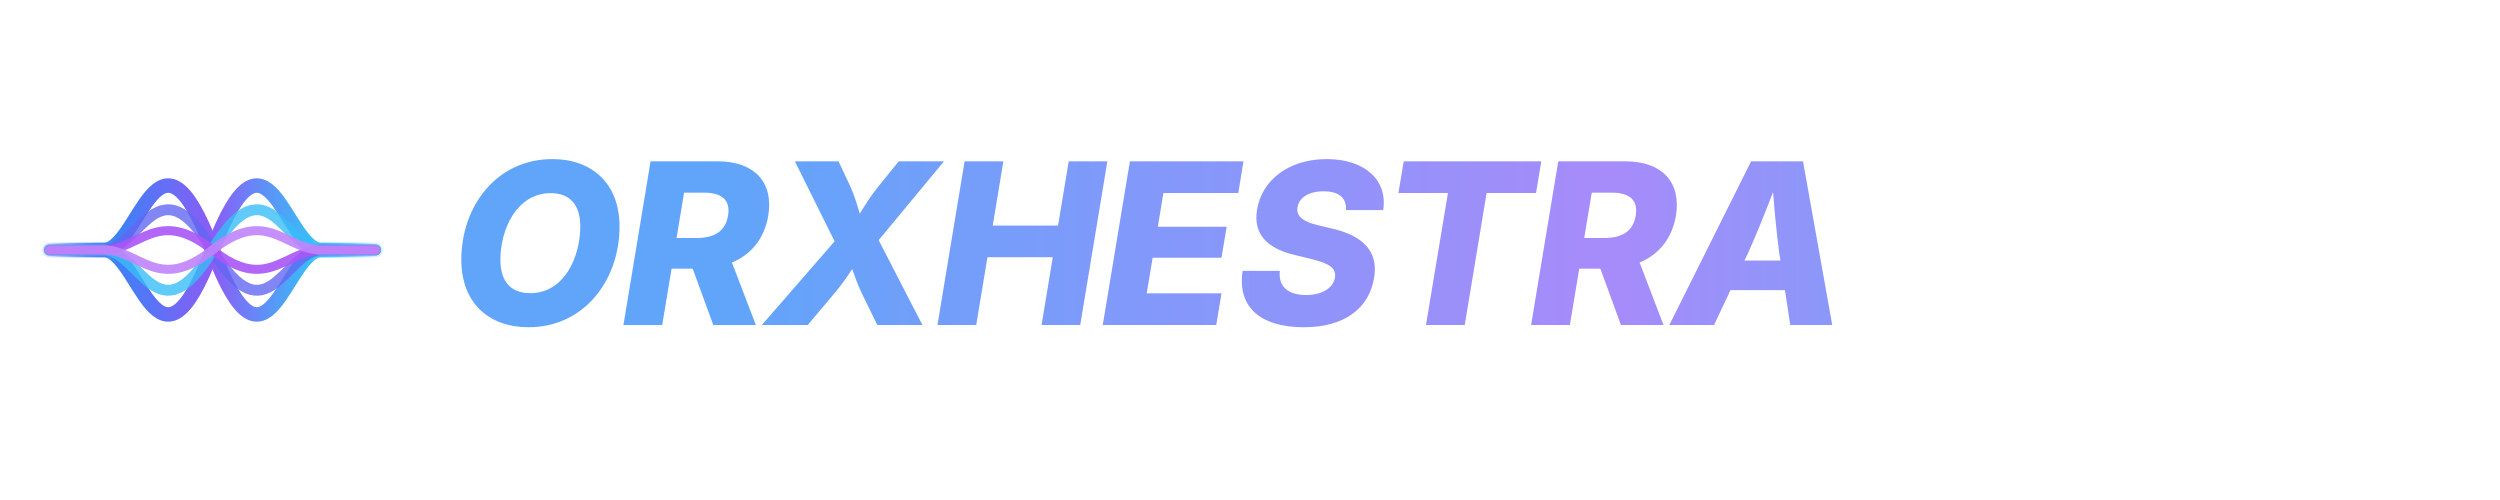
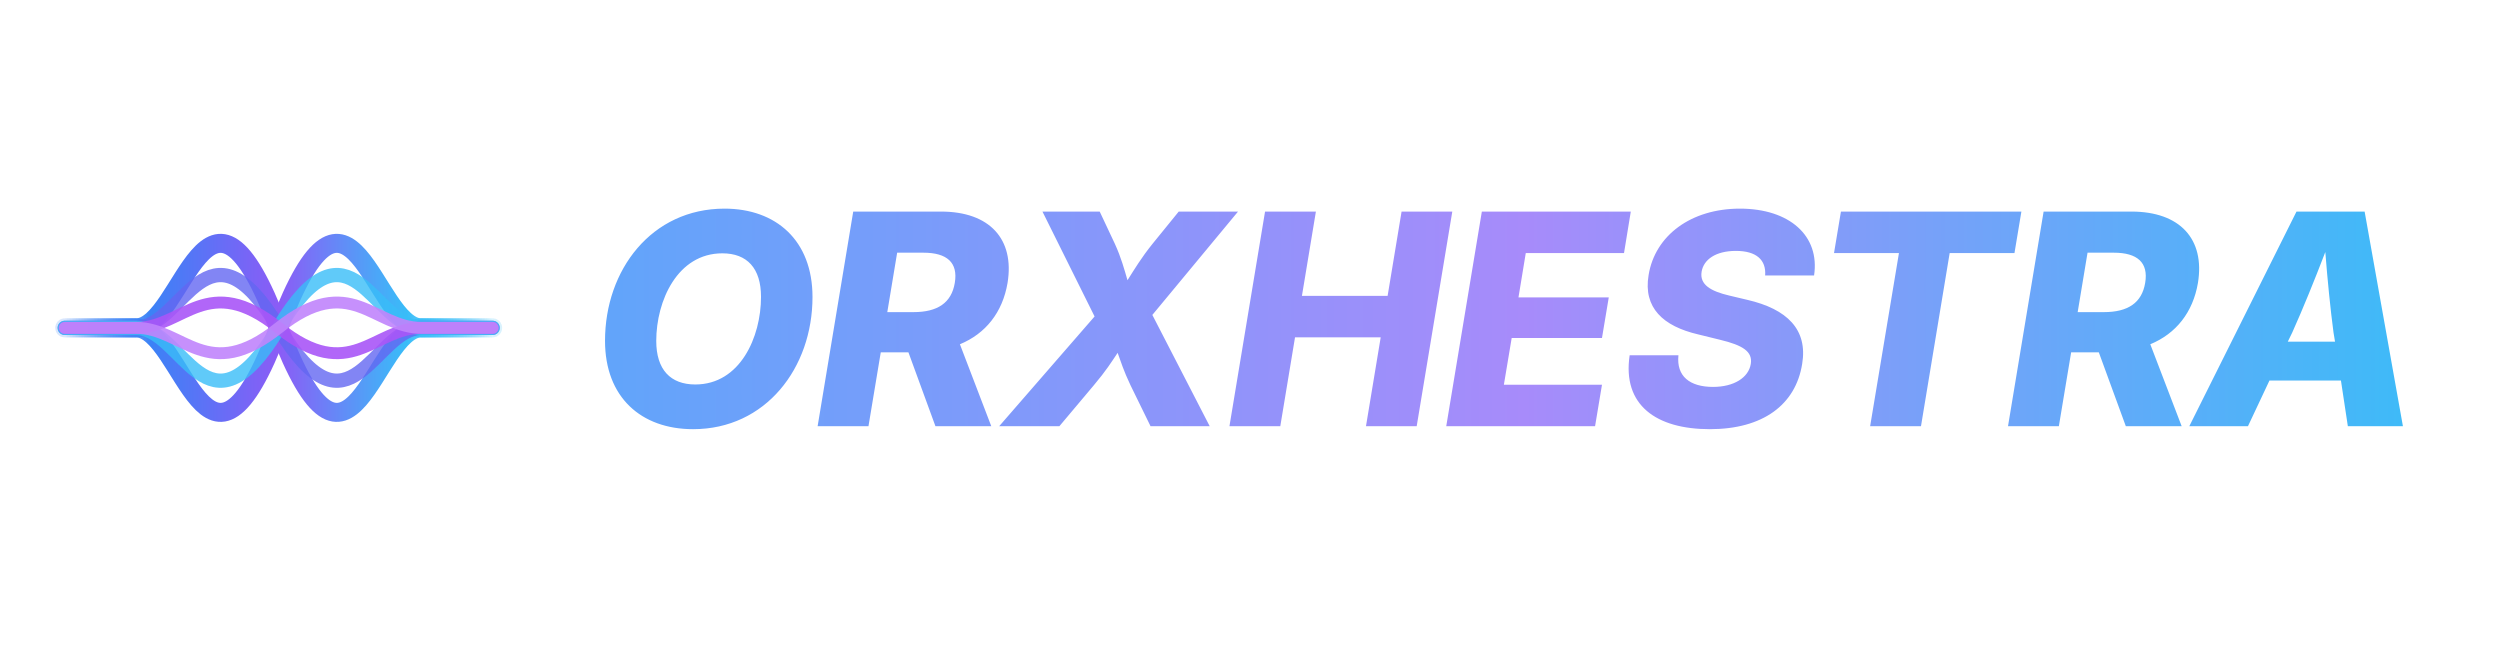
- <svg xmlns="http://www.w3.org/2000/svg" viewBox="0 0 400 80" fill="none">
+ <svg xmlns="http://www.w3.org/2000/svg" viewBox="0 0 305 80" fill="none">
  <defs>
    <linearGradient id="waveFade" x1="0" y1="0" x2="1" y2="0">
      <stop offset="0%" stop-color="#3b82f6" stop-opacity="0.1" />
      <stop offset="20%" stop-color="#3b82f6" stop-opacity="1" />
      <stop offset="50%" stop-color="#8b5cf6" stop-opacity="1" />
      <stop offset="80%" stop-color="#38bdf8" stop-opacity="1" />
      <stop offset="100%" stop-color="#38bdf8" stop-opacity="0.1" />
    </linearGradient>
-     <linearGradient id="textGrad" x1="115" y1="0" x2="400" y2="0" gradientUnits="userSpaceOnUse">
+     <linearGradient id="textGrad" x1="72" y1="0" x2="300" y2="0" gradientUnits="userSpaceOnUse">
      <stop offset="0%" stop-color="#60a5fa" />
      <stop offset="50%" stop-color="#a78bfa" />
      <stop offset="100%" stop-color="#38bdf8" />
    </linearGradient>
  </defs>
  <g transform="translate(5, 11) scale(0.58)">
    <path d="M 5 50 L 20 50 C 30 50, 35 10, 50 50 C 65 90, 70 50, 80 50 L 95 50" stroke="url(#waveFade)" stroke-width="4" stroke-linecap="round" />
    <path d="M 5 50 L 20 50 C 30 50, 35 90, 50 50 C 65 10, 70 50, 80 50 L 95 50" stroke="url(#waveFade)" stroke-width="4" stroke-linecap="round" />
    <path d="M 5 50 L 20 50 C 30 50, 35 25, 50 50 C 65 75, 70 50, 80 50 L 95 50" stroke="#6366F1" stroke-width="3" stroke-linecap="round" opacity="0.8" />
    <path d="M 5 50 L 20 50 C 30 50, 35 75, 50 50 C 65 25, 70 50, 80 50 L 95 50" stroke="#38BDF8" stroke-width="3" stroke-linecap="round" opacity="0.8" />
    <path d="M 5 50 L 20 50 C 30 50, 35 38, 50 50 C 65 62, 70 50, 80 50 L 95 50" stroke="#A855F7" stroke-width="2.5" stroke-linecap="round" opacity="0.9" />
    <path d="M 5 50 L 20 50 C 30 50, 35 62, 50 50 C 65 38, 70 50, 80 50 L 95 50" stroke="#C084FC" stroke-width="2.5" stroke-linecap="round" opacity="0.9" />
  </g>
  <text x="72" y="52" font-family="Inter, -apple-system, BlinkMacSystemFont, 'Segoe UI', Helvetica, Arial, sans-serif" font-weight="800" font-size="36" font-style="italic" fill="url(#textGrad)" letter-spacing="-0.5">ORXHESTRA</text>
</svg>
